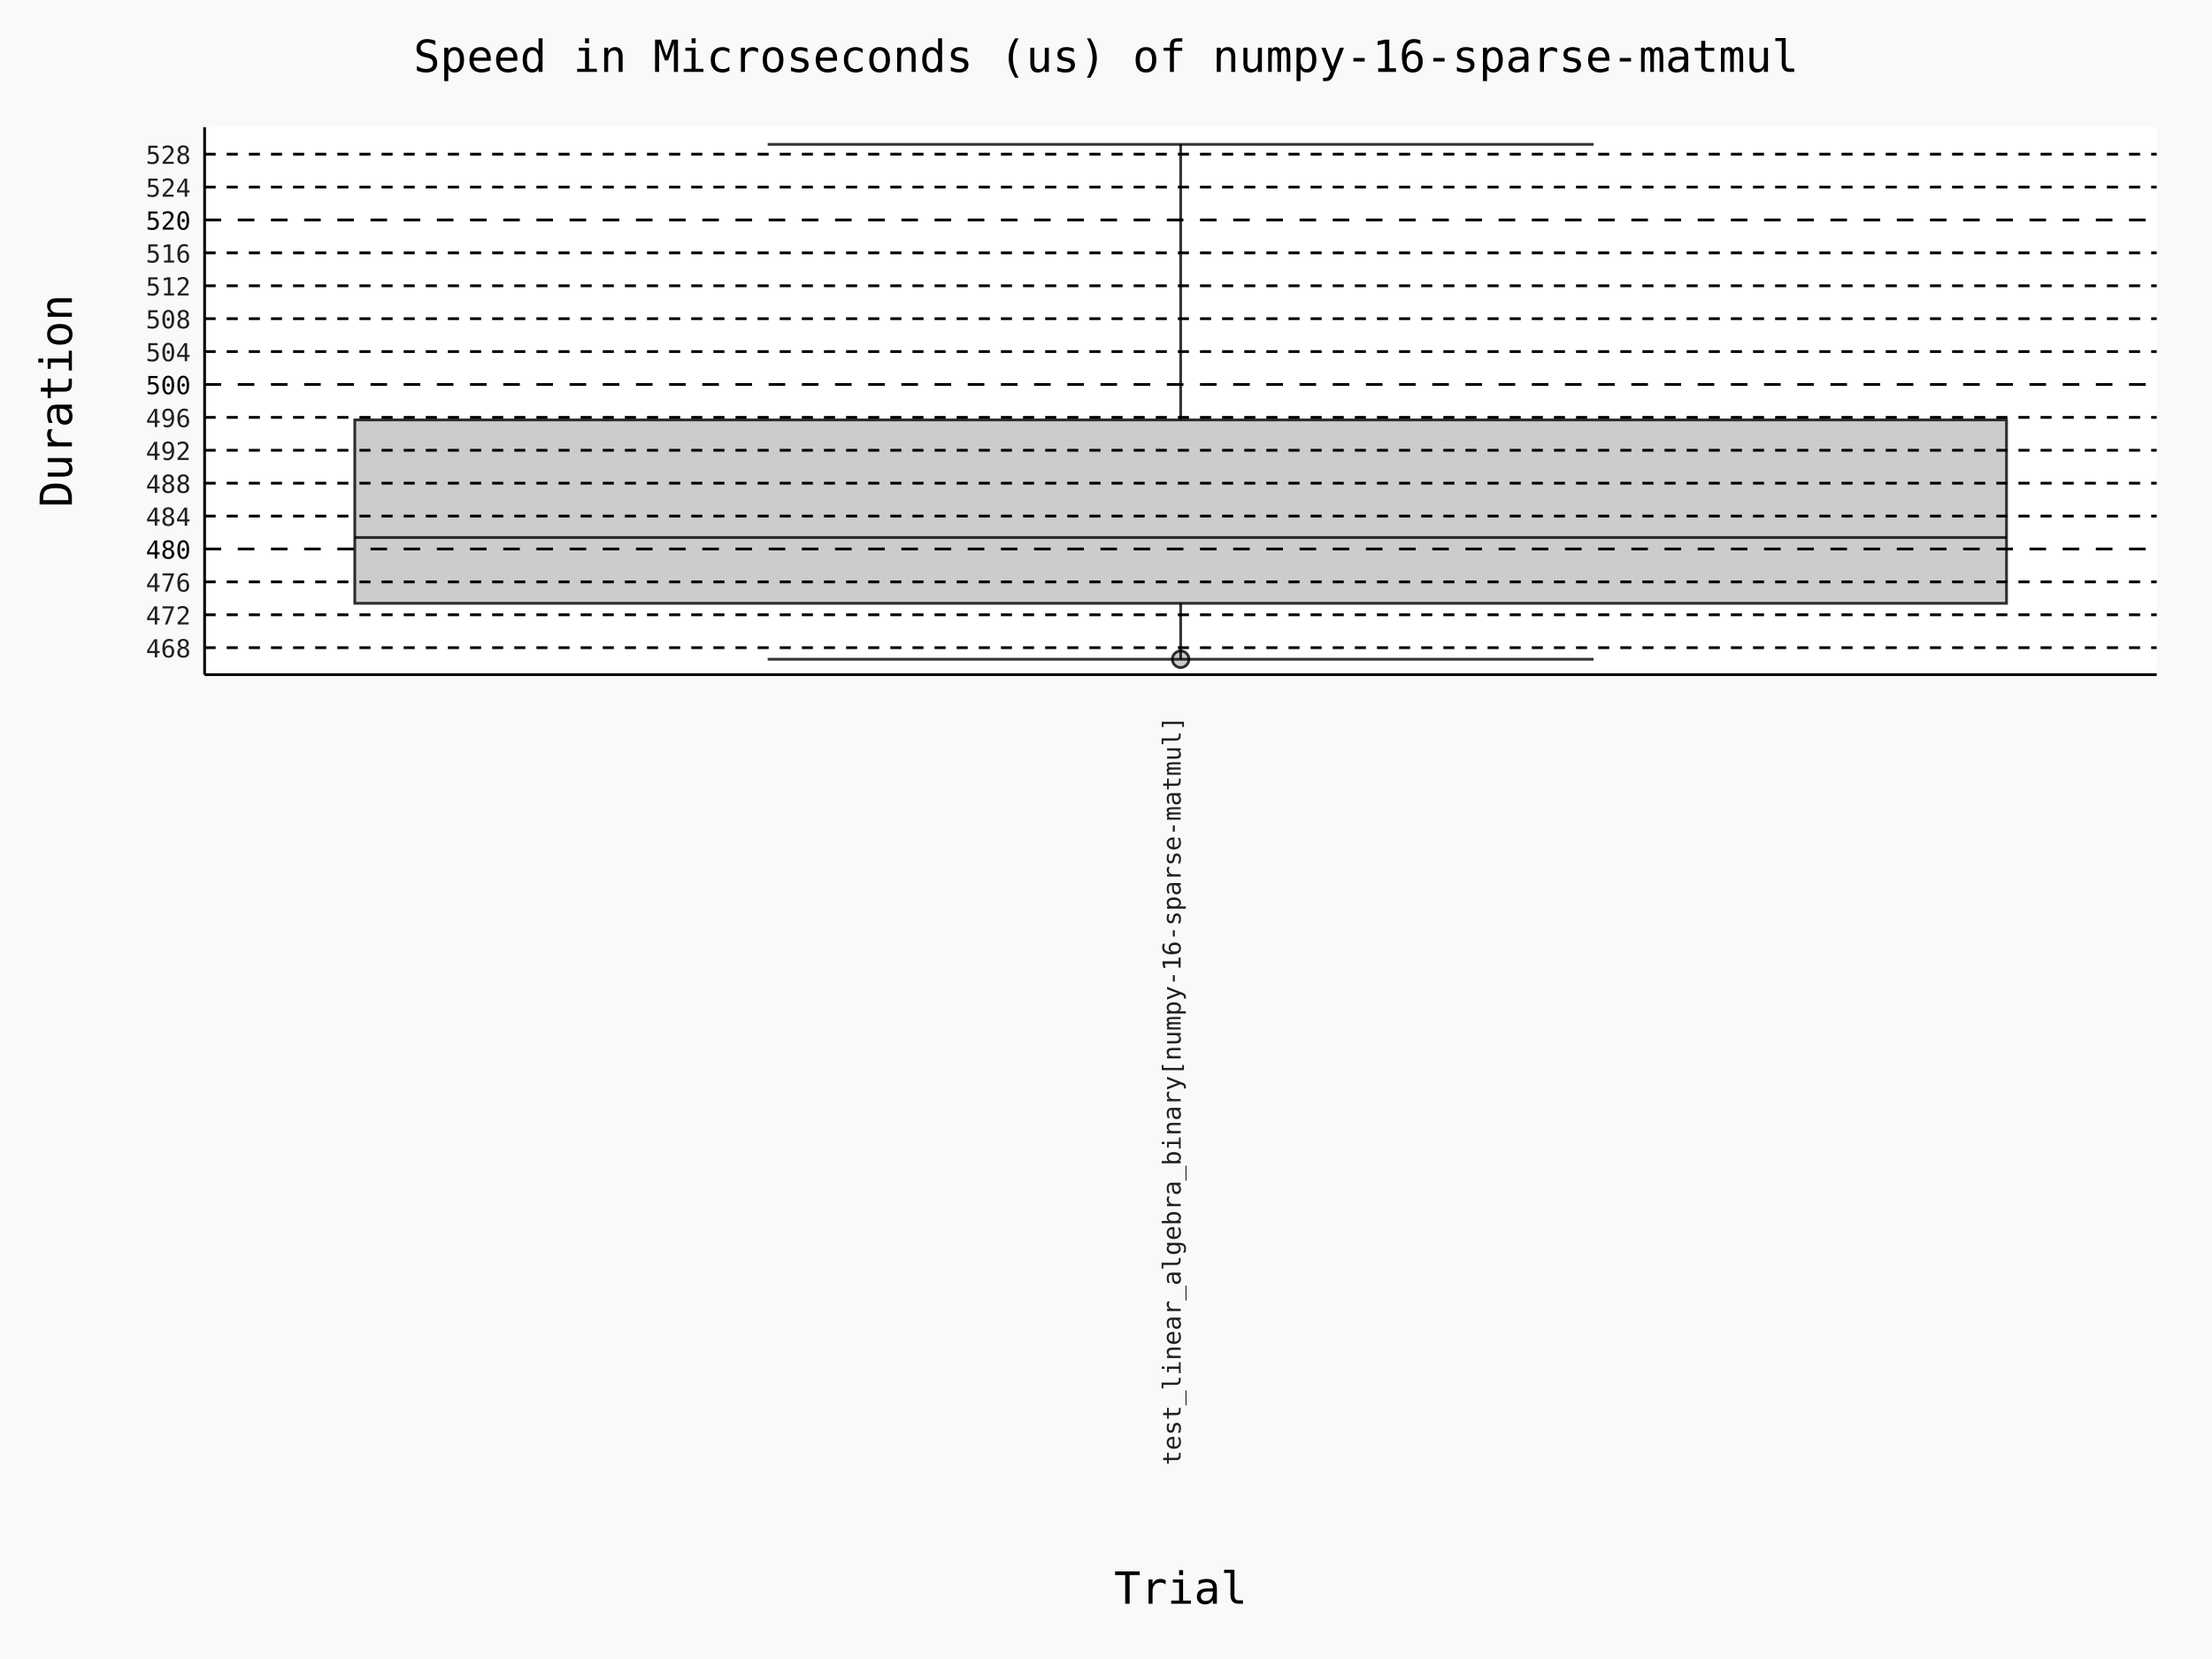
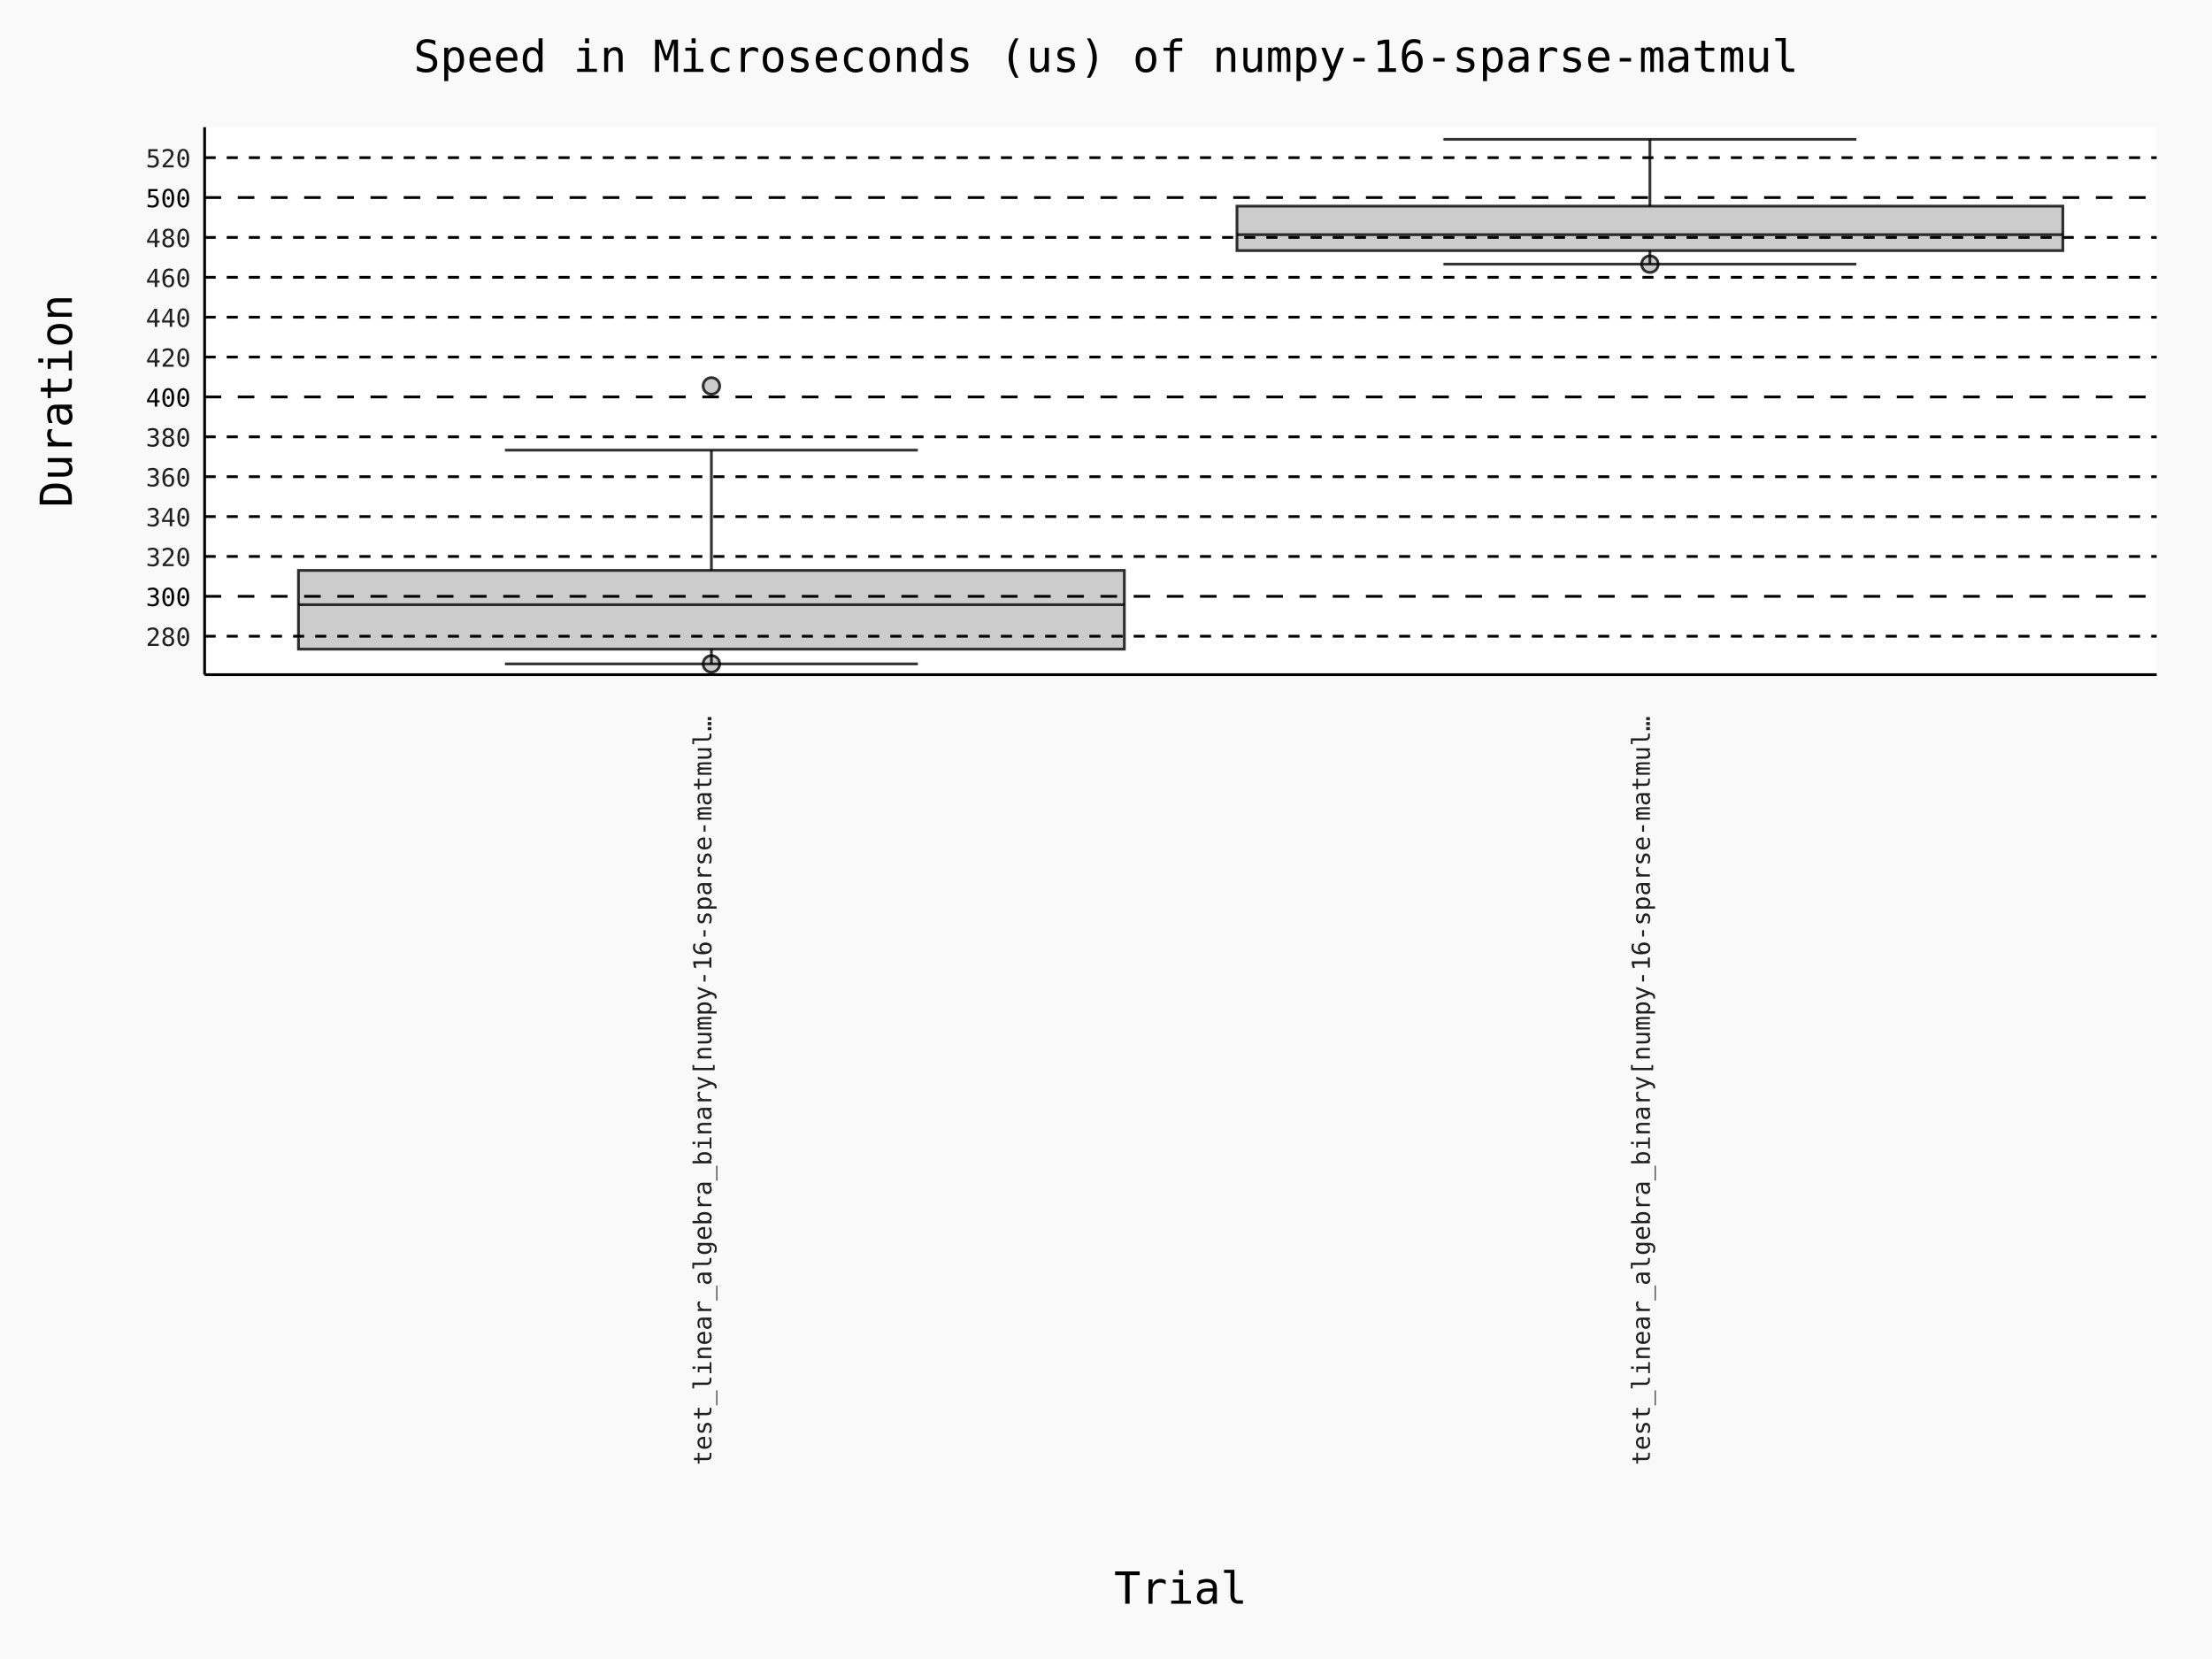
- <svg xmlns="http://www.w3.org/2000/svg" id="chart-b17ca4ad-0c15-436b-b11c-991387d2bb2d" class="pygal-chart" viewBox="0 0 800 600">
+ <svg xmlns="http://www.w3.org/2000/svg" id="chart-16641669-57b2-46ea-9a51-2e3072a42eae" class="pygal-chart" viewBox="0 0 800 600">
  <defs>
-     <style type="text/css">#chart-b17ca4ad-0c15-436b-b11c-991387d2bb2d{-webkit-user-select:none;-webkit-font-smoothing:antialiased;font-family:Consolas,"Deja Vu Sans Mono","Bitstream Vera Sans Mono","Courier New",monospace}#chart-b17ca4ad-0c15-436b-b11c-991387d2bb2d .title{font-family:Consolas,"Deja Vu Sans Mono","Bitstream Vera Sans Mono","Courier New",monospace;font-size:16px}#chart-b17ca4ad-0c15-436b-b11c-991387d2bb2d .legends .legend text{font-family:Consolas,"Deja Vu Sans Mono","Bitstream Vera Sans Mono","Courier New",monospace;font-size:14px}#chart-b17ca4ad-0c15-436b-b11c-991387d2bb2d .axis text{font-family:Consolas,"Deja Vu Sans Mono","Bitstream Vera Sans Mono","Courier New",monospace;font-size:10px}#chart-b17ca4ad-0c15-436b-b11c-991387d2bb2d .axis text.major{font-family:Consolas,"Deja Vu Sans Mono","Bitstream Vera Sans Mono","Courier New",monospace;font-size:10px}#chart-b17ca4ad-0c15-436b-b11c-991387d2bb2d .text-overlay text.value{font-family:Consolas,"Deja Vu Sans Mono","Bitstream Vera Sans Mono","Courier New",monospace;font-size:16px}#chart-b17ca4ad-0c15-436b-b11c-991387d2bb2d .text-overlay text.label{font-family:Consolas,"Deja Vu Sans Mono","Bitstream Vera Sans Mono","Courier New",monospace;font-size:10px}#chart-b17ca4ad-0c15-436b-b11c-991387d2bb2d .tooltip{font-family:Consolas,"Deja Vu Sans Mono","Bitstream Vera Sans Mono","Courier New",monospace;font-size:14px}#chart-b17ca4ad-0c15-436b-b11c-991387d2bb2d text.no_data{font-family:Consolas,"Deja Vu Sans Mono","Bitstream Vera Sans Mono","Courier New",monospace;font-size:64px}
- #chart-b17ca4ad-0c15-436b-b11c-991387d2bb2d{background-color:rgba(249,249,249,1)}#chart-b17ca4ad-0c15-436b-b11c-991387d2bb2d path,#chart-b17ca4ad-0c15-436b-b11c-991387d2bb2d line,#chart-b17ca4ad-0c15-436b-b11c-991387d2bb2d rect,#chart-b17ca4ad-0c15-436b-b11c-991387d2bb2d circle{-webkit-transition:150ms;-moz-transition:150ms;transition:150ms}#chart-b17ca4ad-0c15-436b-b11c-991387d2bb2d .graph &gt; .background{fill:rgba(249,249,249,1)}#chart-b17ca4ad-0c15-436b-b11c-991387d2bb2d .plot &gt; .background{fill:rgba(255,255,255,1)}#chart-b17ca4ad-0c15-436b-b11c-991387d2bb2d .graph{fill:rgba(0,0,0,.87)}#chart-b17ca4ad-0c15-436b-b11c-991387d2bb2d text.no_data{fill:rgba(0,0,0,1)}#chart-b17ca4ad-0c15-436b-b11c-991387d2bb2d .title{fill:rgba(0,0,0,1)}#chart-b17ca4ad-0c15-436b-b11c-991387d2bb2d .legends .legend text{fill:rgba(0,0,0,.87)}#chart-b17ca4ad-0c15-436b-b11c-991387d2bb2d .legends .legend:hover text{fill:rgba(0,0,0,1)}#chart-b17ca4ad-0c15-436b-b11c-991387d2bb2d .axis .line{stroke:rgba(0,0,0,1)}#chart-b17ca4ad-0c15-436b-b11c-991387d2bb2d .axis .guide.line{stroke:rgba(0,0,0,.54)}#chart-b17ca4ad-0c15-436b-b11c-991387d2bb2d .axis .major.line{stroke:rgba(0,0,0,.87)}#chart-b17ca4ad-0c15-436b-b11c-991387d2bb2d .axis text.major{fill:rgba(0,0,0,1)}#chart-b17ca4ad-0c15-436b-b11c-991387d2bb2d .axis.y .guides:hover .guide.line,#chart-b17ca4ad-0c15-436b-b11c-991387d2bb2d .line-graph .axis.x .guides:hover .guide.line,#chart-b17ca4ad-0c15-436b-b11c-991387d2bb2d .stackedline-graph .axis.x .guides:hover .guide.line,#chart-b17ca4ad-0c15-436b-b11c-991387d2bb2d .xy-graph .axis.x .guides:hover .guide.line{stroke:rgba(0,0,0,1)}#chart-b17ca4ad-0c15-436b-b11c-991387d2bb2d .axis .guides:hover text{fill:rgba(0,0,0,1)}#chart-b17ca4ad-0c15-436b-b11c-991387d2bb2d .reactive{fill-opacity:.7;stroke-opacity:.8;stroke-width:1}#chart-b17ca4ad-0c15-436b-b11c-991387d2bb2d .ci{stroke:rgba(0,0,0,.87)}#chart-b17ca4ad-0c15-436b-b11c-991387d2bb2d .reactive.active,#chart-b17ca4ad-0c15-436b-b11c-991387d2bb2d .active .reactive{fill-opacity:.8;stroke-opacity:.9;stroke-width:4}#chart-b17ca4ad-0c15-436b-b11c-991387d2bb2d .ci .reactive.active{stroke-width:1.5}#chart-b17ca4ad-0c15-436b-b11c-991387d2bb2d .series text{fill:rgba(0,0,0,1)}#chart-b17ca4ad-0c15-436b-b11c-991387d2bb2d .tooltip rect{fill:rgba(255,255,255,1);stroke:rgba(0,0,0,1);-webkit-transition:opacity 150ms;-moz-transition:opacity 150ms;transition:opacity 150ms}#chart-b17ca4ad-0c15-436b-b11c-991387d2bb2d .tooltip .label{fill:rgba(0,0,0,.87)}#chart-b17ca4ad-0c15-436b-b11c-991387d2bb2d .tooltip .label{fill:rgba(0,0,0,.87)}#chart-b17ca4ad-0c15-436b-b11c-991387d2bb2d .tooltip .legend{font-size:.8em;fill:rgba(0,0,0,.54)}#chart-b17ca4ad-0c15-436b-b11c-991387d2bb2d .tooltip .x_label{font-size:.6em;fill:rgba(0,0,0,1)}#chart-b17ca4ad-0c15-436b-b11c-991387d2bb2d .tooltip .xlink{font-size:.5em;text-decoration:underline}#chart-b17ca4ad-0c15-436b-b11c-991387d2bb2d .tooltip .value{font-size:1.5em}#chart-b17ca4ad-0c15-436b-b11c-991387d2bb2d .bound{font-size:.5em}#chart-b17ca4ad-0c15-436b-b11c-991387d2bb2d .max-value{font-size:.75em;fill:rgba(0,0,0,.54)}#chart-b17ca4ad-0c15-436b-b11c-991387d2bb2d .map-element{fill:rgba(255,255,255,1);stroke:rgba(0,0,0,.54) !important}#chart-b17ca4ad-0c15-436b-b11c-991387d2bb2d .map-element .reactive{fill-opacity:inherit;stroke-opacity:inherit}#chart-b17ca4ad-0c15-436b-b11c-991387d2bb2d .color-0,#chart-b17ca4ad-0c15-436b-b11c-991387d2bb2d .color-0 a:visited{stroke:#000000;fill:#000000}#chart-b17ca4ad-0c15-436b-b11c-991387d2bb2d .text-overlay .color-0 text{fill:white}
- #chart-b17ca4ad-0c15-436b-b11c-991387d2bb2d text.no_data{text-anchor:middle}#chart-b17ca4ad-0c15-436b-b11c-991387d2bb2d .guide.line{fill:none}#chart-b17ca4ad-0c15-436b-b11c-991387d2bb2d .centered{text-anchor:middle}#chart-b17ca4ad-0c15-436b-b11c-991387d2bb2d .title{text-anchor:middle}#chart-b17ca4ad-0c15-436b-b11c-991387d2bb2d .legends .legend text{fill-opacity:1}#chart-b17ca4ad-0c15-436b-b11c-991387d2bb2d .axis.x text{text-anchor:middle}#chart-b17ca4ad-0c15-436b-b11c-991387d2bb2d .axis.x:not(.web) text[transform]{text-anchor:start}#chart-b17ca4ad-0c15-436b-b11c-991387d2bb2d .axis.x:not(.web) text[transform].backwards{text-anchor:end}#chart-b17ca4ad-0c15-436b-b11c-991387d2bb2d .axis.y text{text-anchor:end}#chart-b17ca4ad-0c15-436b-b11c-991387d2bb2d .axis.y text[transform].backwards{text-anchor:start}#chart-b17ca4ad-0c15-436b-b11c-991387d2bb2d .axis.y2 text{text-anchor:start}#chart-b17ca4ad-0c15-436b-b11c-991387d2bb2d .axis.y2 text[transform].backwards{text-anchor:end}#chart-b17ca4ad-0c15-436b-b11c-991387d2bb2d .axis .guide.line{stroke-dasharray:4,4;stroke:black}#chart-b17ca4ad-0c15-436b-b11c-991387d2bb2d .axis .major.guide.line{stroke-dasharray:6,6;stroke:black}#chart-b17ca4ad-0c15-436b-b11c-991387d2bb2d .horizontal .axis.y .guide.line,#chart-b17ca4ad-0c15-436b-b11c-991387d2bb2d .horizontal .axis.y2 .guide.line,#chart-b17ca4ad-0c15-436b-b11c-991387d2bb2d .vertical .axis.x .guide.line{opacity:0}#chart-b17ca4ad-0c15-436b-b11c-991387d2bb2d .horizontal .axis.always_show .guide.line,#chart-b17ca4ad-0c15-436b-b11c-991387d2bb2d .vertical .axis.always_show .guide.line{opacity:1 !important}#chart-b17ca4ad-0c15-436b-b11c-991387d2bb2d .axis.y .guides:hover .guide.line,#chart-b17ca4ad-0c15-436b-b11c-991387d2bb2d .axis.y2 .guides:hover .guide.line,#chart-b17ca4ad-0c15-436b-b11c-991387d2bb2d .axis.x .guides:hover .guide.line{opacity:1}#chart-b17ca4ad-0c15-436b-b11c-991387d2bb2d .axis .guides:hover text{opacity:1}#chart-b17ca4ad-0c15-436b-b11c-991387d2bb2d .nofill{fill:none}#chart-b17ca4ad-0c15-436b-b11c-991387d2bb2d .subtle-fill{fill-opacity:.2}#chart-b17ca4ad-0c15-436b-b11c-991387d2bb2d .dot{stroke-width:1px;fill-opacity:1;stroke-opacity:1}#chart-b17ca4ad-0c15-436b-b11c-991387d2bb2d .dot.active{stroke-width:5px}#chart-b17ca4ad-0c15-436b-b11c-991387d2bb2d .dot.negative{fill:transparent}#chart-b17ca4ad-0c15-436b-b11c-991387d2bb2d text,#chart-b17ca4ad-0c15-436b-b11c-991387d2bb2d tspan{stroke:none !important}#chart-b17ca4ad-0c15-436b-b11c-991387d2bb2d .series text.active{opacity:1}#chart-b17ca4ad-0c15-436b-b11c-991387d2bb2d .tooltip rect{fill-opacity:.95;stroke-width:.5}#chart-b17ca4ad-0c15-436b-b11c-991387d2bb2d .tooltip text{fill-opacity:1}#chart-b17ca4ad-0c15-436b-b11c-991387d2bb2d .showable{visibility:hidden}#chart-b17ca4ad-0c15-436b-b11c-991387d2bb2d .showable.shown{visibility:visible}#chart-b17ca4ad-0c15-436b-b11c-991387d2bb2d .gauge-background{fill:rgba(229,229,229,1);stroke:none}#chart-b17ca4ad-0c15-436b-b11c-991387d2bb2d .bg-lines{stroke:rgba(249,249,249,1);stroke-width:2px}
+     <style type="text/css">#chart-16641669-57b2-46ea-9a51-2e3072a42eae{-webkit-user-select:none;-webkit-font-smoothing:antialiased;font-family:Consolas,"Deja Vu Sans Mono","Bitstream Vera Sans Mono","Courier New",monospace}#chart-16641669-57b2-46ea-9a51-2e3072a42eae .title{font-family:Consolas,"Deja Vu Sans Mono","Bitstream Vera Sans Mono","Courier New",monospace;font-size:16px}#chart-16641669-57b2-46ea-9a51-2e3072a42eae .legends .legend text{font-family:Consolas,"Deja Vu Sans Mono","Bitstream Vera Sans Mono","Courier New",monospace;font-size:14px}#chart-16641669-57b2-46ea-9a51-2e3072a42eae .axis text{font-family:Consolas,"Deja Vu Sans Mono","Bitstream Vera Sans Mono","Courier New",monospace;font-size:10px}#chart-16641669-57b2-46ea-9a51-2e3072a42eae .axis text.major{font-family:Consolas,"Deja Vu Sans Mono","Bitstream Vera Sans Mono","Courier New",monospace;font-size:10px}#chart-16641669-57b2-46ea-9a51-2e3072a42eae .text-overlay text.value{font-family:Consolas,"Deja Vu Sans Mono","Bitstream Vera Sans Mono","Courier New",monospace;font-size:16px}#chart-16641669-57b2-46ea-9a51-2e3072a42eae .text-overlay text.label{font-family:Consolas,"Deja Vu Sans Mono","Bitstream Vera Sans Mono","Courier New",monospace;font-size:10px}#chart-16641669-57b2-46ea-9a51-2e3072a42eae .tooltip{font-family:Consolas,"Deja Vu Sans Mono","Bitstream Vera Sans Mono","Courier New",monospace;font-size:14px}#chart-16641669-57b2-46ea-9a51-2e3072a42eae text.no_data{font-family:Consolas,"Deja Vu Sans Mono","Bitstream Vera Sans Mono","Courier New",monospace;font-size:64px}
+ #chart-16641669-57b2-46ea-9a51-2e3072a42eae{background-color:rgba(249,249,249,1)}#chart-16641669-57b2-46ea-9a51-2e3072a42eae path,#chart-16641669-57b2-46ea-9a51-2e3072a42eae line,#chart-16641669-57b2-46ea-9a51-2e3072a42eae rect,#chart-16641669-57b2-46ea-9a51-2e3072a42eae circle{-webkit-transition:150ms;-moz-transition:150ms;transition:150ms}#chart-16641669-57b2-46ea-9a51-2e3072a42eae .graph &gt; .background{fill:rgba(249,249,249,1)}#chart-16641669-57b2-46ea-9a51-2e3072a42eae .plot &gt; .background{fill:rgba(255,255,255,1)}#chart-16641669-57b2-46ea-9a51-2e3072a42eae .graph{fill:rgba(0,0,0,.87)}#chart-16641669-57b2-46ea-9a51-2e3072a42eae text.no_data{fill:rgba(0,0,0,1)}#chart-16641669-57b2-46ea-9a51-2e3072a42eae .title{fill:rgba(0,0,0,1)}#chart-16641669-57b2-46ea-9a51-2e3072a42eae .legends .legend text{fill:rgba(0,0,0,.87)}#chart-16641669-57b2-46ea-9a51-2e3072a42eae .legends .legend:hover text{fill:rgba(0,0,0,1)}#chart-16641669-57b2-46ea-9a51-2e3072a42eae .axis .line{stroke:rgba(0,0,0,1)}#chart-16641669-57b2-46ea-9a51-2e3072a42eae .axis .guide.line{stroke:rgba(0,0,0,.54)}#chart-16641669-57b2-46ea-9a51-2e3072a42eae .axis .major.line{stroke:rgba(0,0,0,.87)}#chart-16641669-57b2-46ea-9a51-2e3072a42eae .axis text.major{fill:rgba(0,0,0,1)}#chart-16641669-57b2-46ea-9a51-2e3072a42eae .axis.y .guides:hover .guide.line,#chart-16641669-57b2-46ea-9a51-2e3072a42eae .line-graph .axis.x .guides:hover .guide.line,#chart-16641669-57b2-46ea-9a51-2e3072a42eae .stackedline-graph .axis.x .guides:hover .guide.line,#chart-16641669-57b2-46ea-9a51-2e3072a42eae .xy-graph .axis.x .guides:hover .guide.line{stroke:rgba(0,0,0,1)}#chart-16641669-57b2-46ea-9a51-2e3072a42eae .axis .guides:hover text{fill:rgba(0,0,0,1)}#chart-16641669-57b2-46ea-9a51-2e3072a42eae .reactive{fill-opacity:.7;stroke-opacity:.8;stroke-width:1}#chart-16641669-57b2-46ea-9a51-2e3072a42eae .ci{stroke:rgba(0,0,0,.87)}#chart-16641669-57b2-46ea-9a51-2e3072a42eae .reactive.active,#chart-16641669-57b2-46ea-9a51-2e3072a42eae .active .reactive{fill-opacity:.8;stroke-opacity:.9;stroke-width:4}#chart-16641669-57b2-46ea-9a51-2e3072a42eae .ci .reactive.active{stroke-width:1.5}#chart-16641669-57b2-46ea-9a51-2e3072a42eae .series text{fill:rgba(0,0,0,1)}#chart-16641669-57b2-46ea-9a51-2e3072a42eae .tooltip rect{fill:rgba(255,255,255,1);stroke:rgba(0,0,0,1);-webkit-transition:opacity 150ms;-moz-transition:opacity 150ms;transition:opacity 150ms}#chart-16641669-57b2-46ea-9a51-2e3072a42eae .tooltip .label{fill:rgba(0,0,0,.87)}#chart-16641669-57b2-46ea-9a51-2e3072a42eae .tooltip .label{fill:rgba(0,0,0,.87)}#chart-16641669-57b2-46ea-9a51-2e3072a42eae .tooltip .legend{font-size:.8em;fill:rgba(0,0,0,.54)}#chart-16641669-57b2-46ea-9a51-2e3072a42eae .tooltip .x_label{font-size:.6em;fill:rgba(0,0,0,1)}#chart-16641669-57b2-46ea-9a51-2e3072a42eae .tooltip .xlink{font-size:.5em;text-decoration:underline}#chart-16641669-57b2-46ea-9a51-2e3072a42eae .tooltip .value{font-size:1.5em}#chart-16641669-57b2-46ea-9a51-2e3072a42eae .bound{font-size:.5em}#chart-16641669-57b2-46ea-9a51-2e3072a42eae .max-value{font-size:.75em;fill:rgba(0,0,0,.54)}#chart-16641669-57b2-46ea-9a51-2e3072a42eae .map-element{fill:rgba(255,255,255,1);stroke:rgba(0,0,0,.54) !important}#chart-16641669-57b2-46ea-9a51-2e3072a42eae .map-element .reactive{fill-opacity:inherit;stroke-opacity:inherit}#chart-16641669-57b2-46ea-9a51-2e3072a42eae .color-0,#chart-16641669-57b2-46ea-9a51-2e3072a42eae .color-0 a:visited{stroke:#000000;fill:#000000}#chart-16641669-57b2-46ea-9a51-2e3072a42eae .color-1,#chart-16641669-57b2-46ea-9a51-2e3072a42eae .color-1 a:visited{stroke:#000000;fill:#000000}#chart-16641669-57b2-46ea-9a51-2e3072a42eae .text-overlay .color-0 text{fill:white}#chart-16641669-57b2-46ea-9a51-2e3072a42eae .text-overlay .color-1 text{fill:white}
+ #chart-16641669-57b2-46ea-9a51-2e3072a42eae text.no_data{text-anchor:middle}#chart-16641669-57b2-46ea-9a51-2e3072a42eae .guide.line{fill:none}#chart-16641669-57b2-46ea-9a51-2e3072a42eae .centered{text-anchor:middle}#chart-16641669-57b2-46ea-9a51-2e3072a42eae .title{text-anchor:middle}#chart-16641669-57b2-46ea-9a51-2e3072a42eae .legends .legend text{fill-opacity:1}#chart-16641669-57b2-46ea-9a51-2e3072a42eae .axis.x text{text-anchor:middle}#chart-16641669-57b2-46ea-9a51-2e3072a42eae .axis.x:not(.web) text[transform]{text-anchor:start}#chart-16641669-57b2-46ea-9a51-2e3072a42eae .axis.x:not(.web) text[transform].backwards{text-anchor:end}#chart-16641669-57b2-46ea-9a51-2e3072a42eae .axis.y text{text-anchor:end}#chart-16641669-57b2-46ea-9a51-2e3072a42eae .axis.y text[transform].backwards{text-anchor:start}#chart-16641669-57b2-46ea-9a51-2e3072a42eae .axis.y2 text{text-anchor:start}#chart-16641669-57b2-46ea-9a51-2e3072a42eae .axis.y2 text[transform].backwards{text-anchor:end}#chart-16641669-57b2-46ea-9a51-2e3072a42eae .axis .guide.line{stroke-dasharray:4,4;stroke:black}#chart-16641669-57b2-46ea-9a51-2e3072a42eae .axis .major.guide.line{stroke-dasharray:6,6;stroke:black}#chart-16641669-57b2-46ea-9a51-2e3072a42eae .horizontal .axis.y .guide.line,#chart-16641669-57b2-46ea-9a51-2e3072a42eae .horizontal .axis.y2 .guide.line,#chart-16641669-57b2-46ea-9a51-2e3072a42eae .vertical .axis.x .guide.line{opacity:0}#chart-16641669-57b2-46ea-9a51-2e3072a42eae .horizontal .axis.always_show .guide.line,#chart-16641669-57b2-46ea-9a51-2e3072a42eae .vertical .axis.always_show .guide.line{opacity:1 !important}#chart-16641669-57b2-46ea-9a51-2e3072a42eae .axis.y .guides:hover .guide.line,#chart-16641669-57b2-46ea-9a51-2e3072a42eae .axis.y2 .guides:hover .guide.line,#chart-16641669-57b2-46ea-9a51-2e3072a42eae .axis.x .guides:hover .guide.line{opacity:1}#chart-16641669-57b2-46ea-9a51-2e3072a42eae .axis .guides:hover text{opacity:1}#chart-16641669-57b2-46ea-9a51-2e3072a42eae .nofill{fill:none}#chart-16641669-57b2-46ea-9a51-2e3072a42eae .subtle-fill{fill-opacity:.2}#chart-16641669-57b2-46ea-9a51-2e3072a42eae .dot{stroke-width:1px;fill-opacity:1;stroke-opacity:1}#chart-16641669-57b2-46ea-9a51-2e3072a42eae .dot.active{stroke-width:5px}#chart-16641669-57b2-46ea-9a51-2e3072a42eae .dot.negative{fill:transparent}#chart-16641669-57b2-46ea-9a51-2e3072a42eae text,#chart-16641669-57b2-46ea-9a51-2e3072a42eae tspan{stroke:none !important}#chart-16641669-57b2-46ea-9a51-2e3072a42eae .series text.active{opacity:1}#chart-16641669-57b2-46ea-9a51-2e3072a42eae .tooltip rect{fill-opacity:.95;stroke-width:.5}#chart-16641669-57b2-46ea-9a51-2e3072a42eae .tooltip text{fill-opacity:1}#chart-16641669-57b2-46ea-9a51-2e3072a42eae .showable{visibility:hidden}#chart-16641669-57b2-46ea-9a51-2e3072a42eae .showable.shown{visibility:visible}#chart-16641669-57b2-46ea-9a51-2e3072a42eae .gauge-background{fill:rgba(229,229,229,1);stroke:none}#chart-16641669-57b2-46ea-9a51-2e3072a42eae .bg-lines{stroke:rgba(249,249,249,1);stroke-width:2px}
.tooltip .value{font-size:1em !important}.axis text{font-size:9px !important}</style>
  </defs>
  <g class="graph custombox-graph vertical">
    <rect x="0" y="0" width="800" height="600" class="background" />
    <g transform="translate(74, 46)" class="plot">
      <rect x="0" y="0" width="706.0" height="198.0" class="background" />
      <g class="axis y always_show">
        <path d="M0 198 h706" class="line" />
        <g class="guides">
-           <path d="M0 188.243 h706" class="guide line" />
-           <text x="-5" y="191.743" class="">468</text>
+           <path d="M0 184.096 h706" class="guide line" />
+           <text x="-5" y="187.596" class="">280</text>
        </g>
        <g class="guides">
-           <path d="M0 176.344 h706" class="guide line" />
-           <text x="-5" y="179.844" class="">472</text>
+           <path d="M0 169.673 h706" class="major guide line" />
+           <text x="-5" y="173.173" class="major">300</text>
        </g>
        <g class="guides">
-           <path d="M0 164.445 h706" class="guide line" />
-           <text x="-5" y="167.945" class="">476</text>
+           <path d="M0 155.25 h706" class="guide line" />
+           <text x="-5" y="158.75" class="">320</text>
        </g>
        <g class="guides">
-           <path d="M0 152.546 h706" class="major guide line" />
-           <text x="-5" y="156.046" class="major">480</text>
+           <path d="M0 140.827 h706" class="guide line" />
+           <text x="-5" y="144.327" class="">340</text>
        </g>
        <g class="guides">
-           <path d="M0 140.647 h706" class="guide line" />
-           <text x="-5" y="144.147" class="">484</text>
+           <path d="M0 126.404 h706" class="guide line" />
+           <text x="-5" y="129.904" class="">360</text>
        </g>
        <g class="guides">
-           <path d="M0 128.748 h706" class="guide line" />
-           <text x="-5" y="132.248" class="">488</text>
+           <path d="M0 111.981 h706" class="guide line" />
+           <text x="-5" y="115.481" class="">380</text>
        </g>
        <g class="guides">
-           <path d="M0 116.849 h706" class="guide line" />
-           <text x="-5" y="120.349" class="">492</text>
+           <path d="M0 97.558 h706" class="major guide line" />
+           <text x="-5" y="101.058" class="major">400</text>
        </g>
        <g class="guides">
-           <path d="M0 104.95 h706" class="guide line" />
-           <text x="-5" y="108.45" class="">496</text>
+           <path d="M0 83.135 h706" class="guide line" />
+           <text x="-5" y="86.635" class="">420</text>
        </g>
        <g class="guides">
-           <path d="M0 93.05 h706" class="major guide line" />
-           <text x="-5" y="96.55" class="major">500</text>
+           <path d="M0 68.712 h706" class="guide line" />
+           <text x="-5" y="72.212" class="">440</text>
        </g>
        <g class="guides">
-           <path d="M0 81.151 h706" class="guide line" />
-           <text x="-5" y="84.651" class="">504</text>
+           <path d="M0 54.288 h706" class="guide line" />
+           <text x="-5" y="57.788" class="">460</text>
        </g>
        <g class="guides">
-           <path d="M0 69.252 h706" class="guide line" />
-           <text x="-5" y="72.752" class="">508</text>
+           <path d="M0 39.865 h706" class="guide line" />
+           <text x="-5" y="43.365" class="">480</text>
        </g>
        <g class="guides">
-           <path d="M0 57.353 h706" class="guide line" />
-           <text x="-5" y="60.853" class="">512</text>
+           <path d="M0 25.442 h706" class="major guide line" />
+           <text x="-5" y="28.942" class="major">500</text>
        </g>
        <g class="guides">
-           <path d="M0 45.454 h706" class="guide line" />
-           <text x="-5" y="48.954" class="">516</text>
-         </g>
-         <g class="guides">
-           <path d="M0 33.555 h706" class="major guide line" />
-           <text x="-5" y="37.055" class="major">520</text>
-         </g>
-         <g class="guides">
-           <path d="M0 21.656 h706" class="guide line" />
-           <text x="-5" y="25.156" class="">524</text>
-         </g>
-         <g class="guides">
-           <path d="M0 9.757 h706" class="guide line" />
-           <text x="-5" y="13.257" class="">528</text>
+           <path d="M0 11.019 h706" class="guide line" />
+           <text x="-5" y="14.519" class="">520</text>
        </g>
      </g>
      <g class="axis x">
        <path d="M0 0 v198" class="line" />
        <g class="guides">
-           <path d="M353 0 v198" class="guide line" />
-           <text x="353.0" y="213.0" class="backwards" transform="rotate(270 353 213)">test_linear_algebra_binary[numpy-16-sparse-matmul]</text>
+           <path d="M183.288 0 v198" class="guide line" />
+           <text x="183.288" y="213.0" class="backwards" transform="rotate(270 183.2885 213)">test_linear_algebra_binary[numpy-16-sparse-matmul…</text>
+         </g>
+         <g class="guides">
+           <path d="M522.712 0 v198" class="guide line" />
+           <text x="522.712" y="213.0" class="backwards" transform="rotate(270 522.7115 213)">test_linear_algebra_binary[numpy-16-sparse-matmul…</text>
        </g>
      </g>
      <g class="series serie-0 color-0">
        <g class="boxes">
          <g class="box">
-             <path stroke-width="3" d="M203.654 192.428 L502.346 192.428" class="reactive tooltip-trigger" />
-             <path stroke-width="3" d="M54.308 148.402 L651.692 148.402" class="reactive tooltip-trigger" />
-             <path stroke-width="3" d="M203.654 6.211 L502.346 6.211" class="reactive tooltip-trigger" />
-             <path stroke-width="2" d="M353 192.428 L353 172.2" class="reactive tooltip-trigger" />
-             <path stroke-width="2" d="M353 6.211 L353 105.863" class="reactive tooltip-trigger" />
-             <rect x="54.308" y="105.863" height="66.337" width="597.385" class="subtle-fill reactive tooltip-trigger" />
-             <circle cx="353.0" cy="192.428" r="3" class="subtle-fill reactive tooltip-trigger" />
-             <circle cx="353.0" cy="-4049.817" r="3" class="subtle-fill reactive tooltip-trigger" />
+             <path stroke-width="3" d="M108.615 194.112 L257.962 194.112" class="reactive tooltip-trigger" />
+             <path stroke-width="3" d="M33.942 172.693 L332.635 172.693" class="reactive tooltip-trigger" />
+             <path stroke-width="3" d="M108.615 116.801 L257.962 116.801" class="reactive tooltip-trigger" />
+             <path stroke-width="2" d="M183.288 194.112 L183.288 188.775" class="reactive tooltip-trigger" />
+             <path stroke-width="2" d="M183.288 116.801 L183.288 160.289" class="reactive tooltip-trigger" />
+             <rect x="33.942" y="160.289" height="28.486" width="298.692" class="subtle-fill reactive tooltip-trigger" />
+             <circle cx="183.288" cy="194.112" r="3" class="subtle-fill reactive tooltip-trigger" />
+             <circle cx="183.288" cy="93.579" r="3" class="subtle-fill reactive tooltip-trigger" />
+           </g>
+         </g>
+       </g>
+       <g class="series serie-1 color-1">
+         <g class="boxes">
+           <g class="box">
+             <path stroke-width="3" d="M448.038 49.534 L597.385 49.534" class="reactive tooltip-trigger" />
+             <path stroke-width="3" d="M373.365 38.861 L672.058 38.861" class="reactive tooltip-trigger" />
+             <path stroke-width="3" d="M448.038 4.39 L597.385 4.39" class="reactive tooltip-trigger" />
+             <path stroke-width="2" d="M522.712 49.534 L522.712 44.63" class="reactive tooltip-trigger" />
+             <path stroke-width="2" d="M522.712 4.39 L522.712 28.548" class="reactive tooltip-trigger" />
+             <rect x="373.365" y="28.548" height="16.082" width="298.692" class="subtle-fill reactive tooltip-trigger" />
+             <circle cx="522.712" cy="49.534" r="3" class="subtle-fill reactive tooltip-trigger" />
+             <circle cx="522.712" cy="-978.889" r="3" class="subtle-fill reactive tooltip-trigger" />
          </g>
        </g>
      </g>
    </g>
    <g class="titles">
      <text x="400.0" y="26" class="title plot_title">Speed in Microseconds (us) of numpy-16-sparse-matmul</text>
      <text x="427.0" y="580.0" class="title">Trial</text>
      <text x="0" y="171.0" class="title" transform="rotate(-90 0 145)">Duration</text>
    </g>
    <g transform="translate(74, 46)" class="plot overlay">
      <g class="series serie-0 color-0" />
+       <g class="series serie-1 color-1" />
    </g>
    <g transform="translate(74, 46)" class="plot text-overlay">
      <g class="series serie-0 color-0" />
+       <g class="series serie-1 color-1" />
    </g>
    <g transform="translate(74, 46)" class="plot tooltip-overlay">
      <g transform="translate(0 0)" style="opacity: 0" class="tooltip">
        <rect rx="0" ry="0" width="0" height="0" class="tooltip-box" />
        <g class="text" />
      </g>
    </g>
  </g>
</svg>
